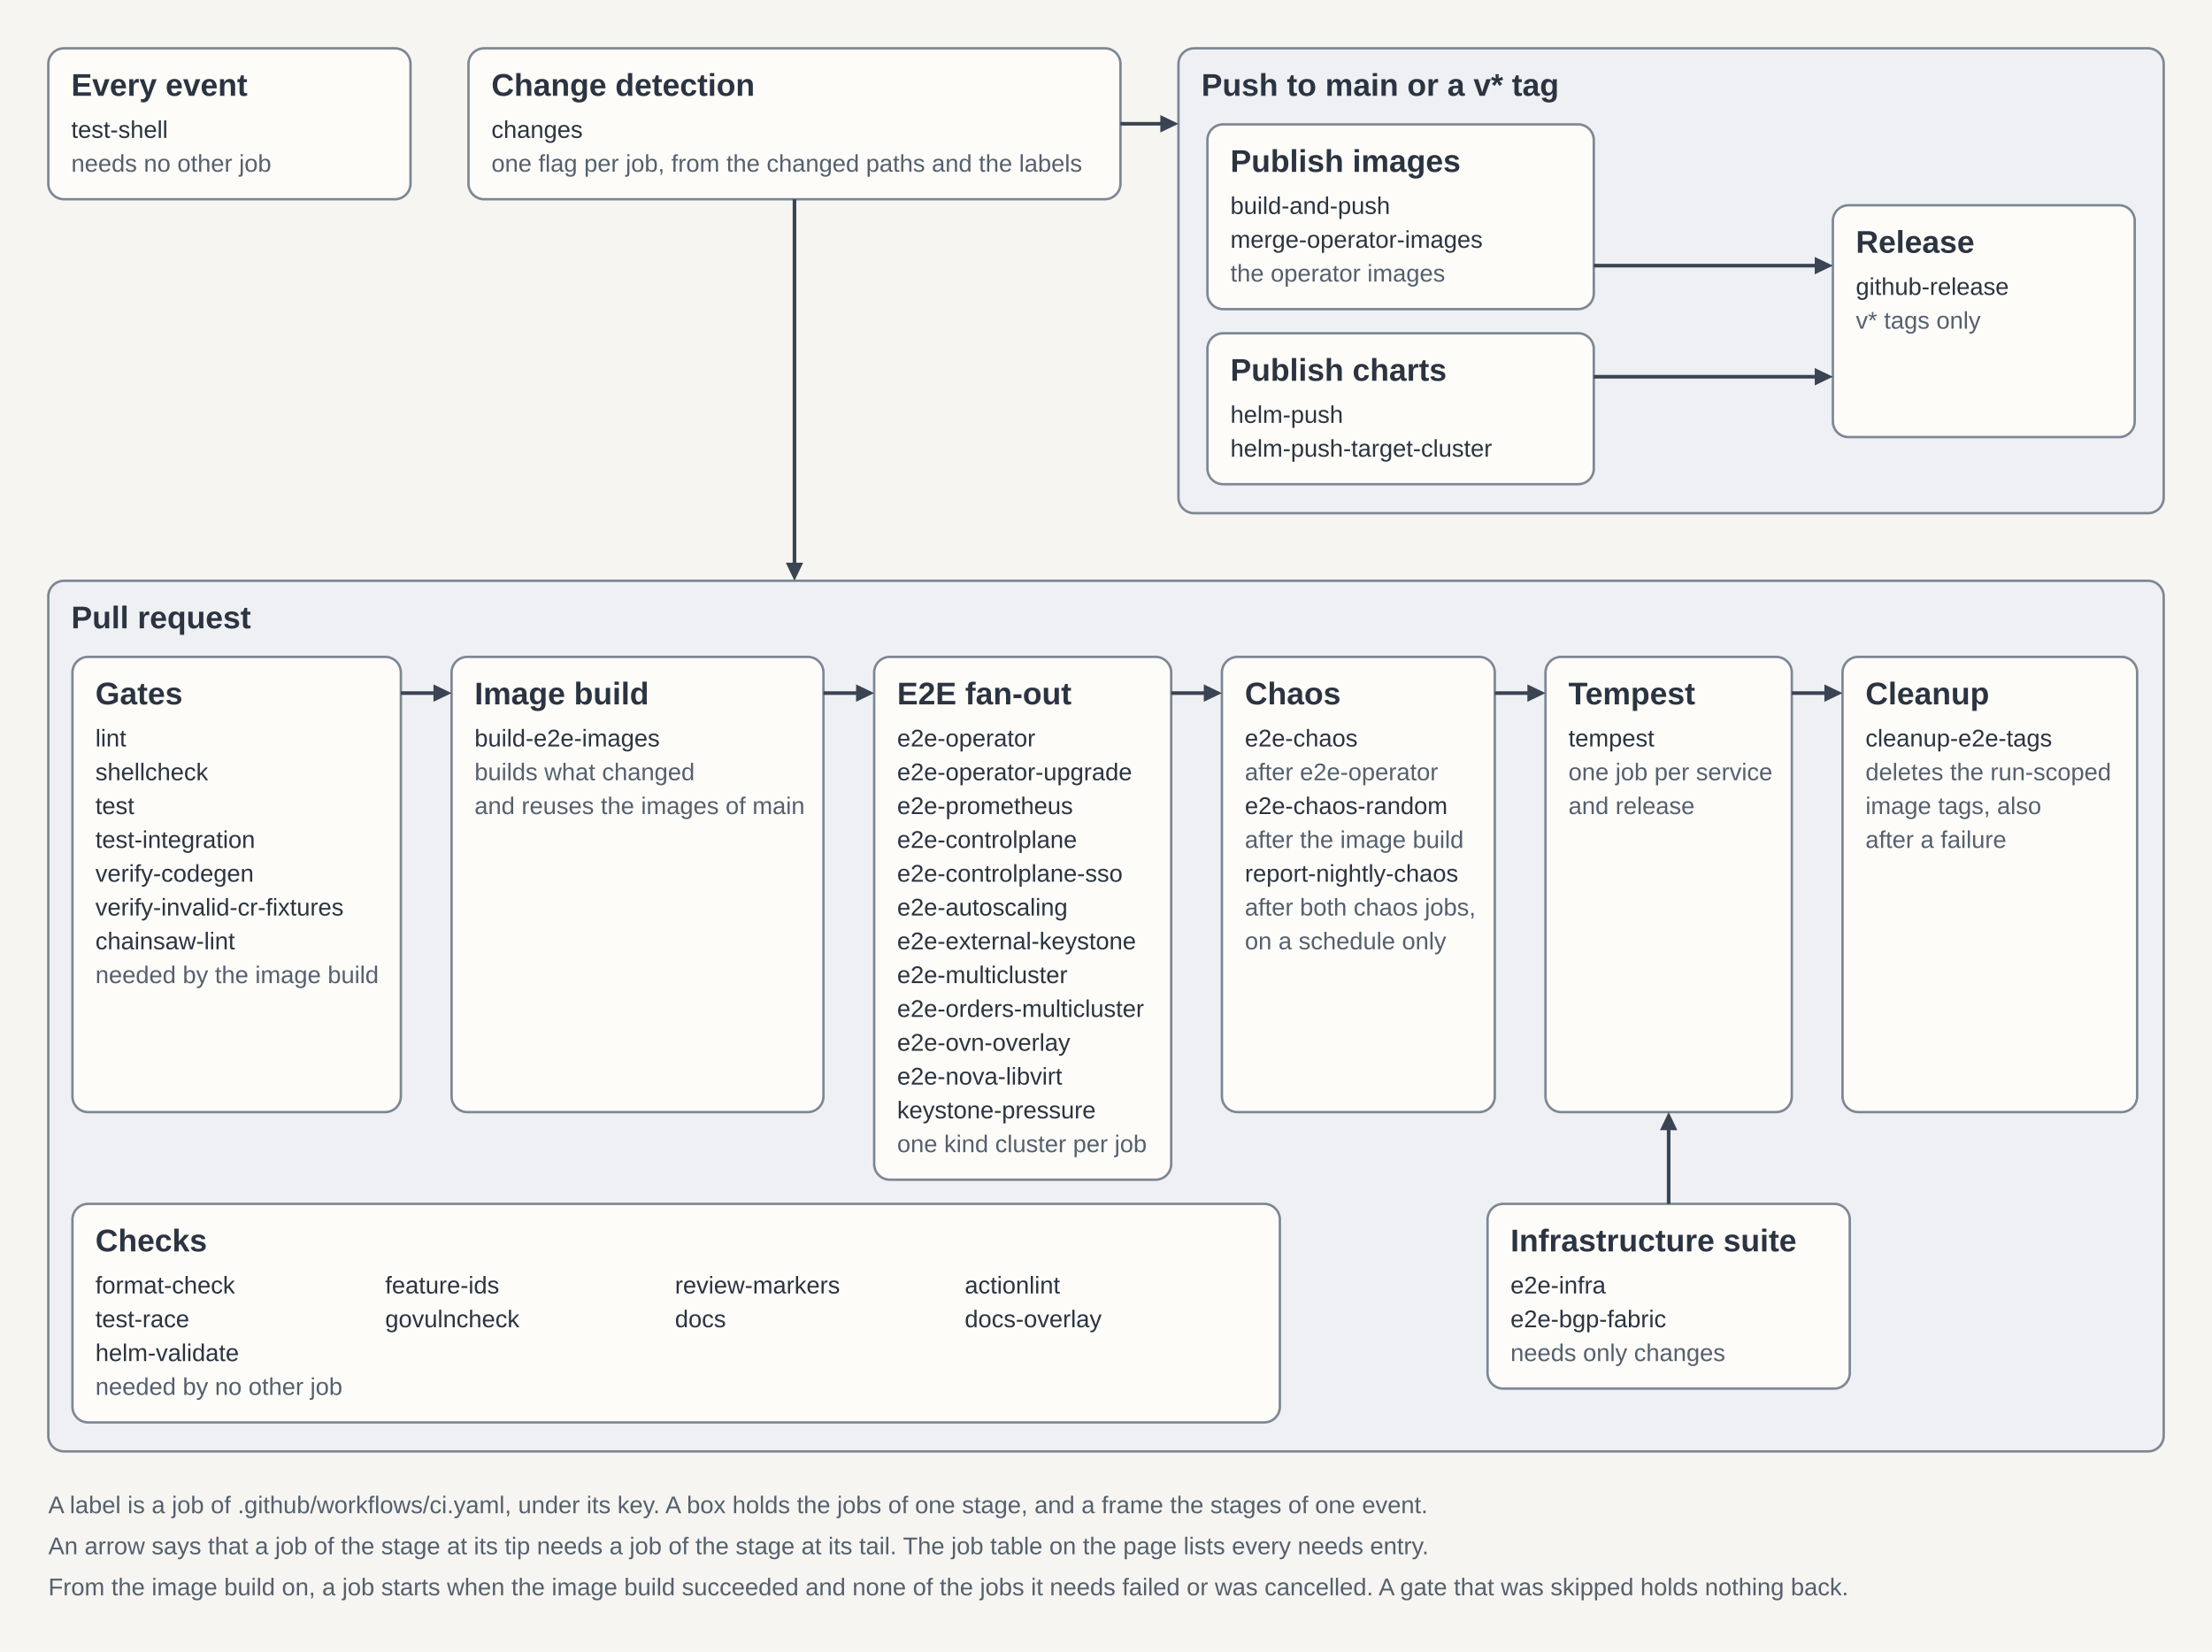
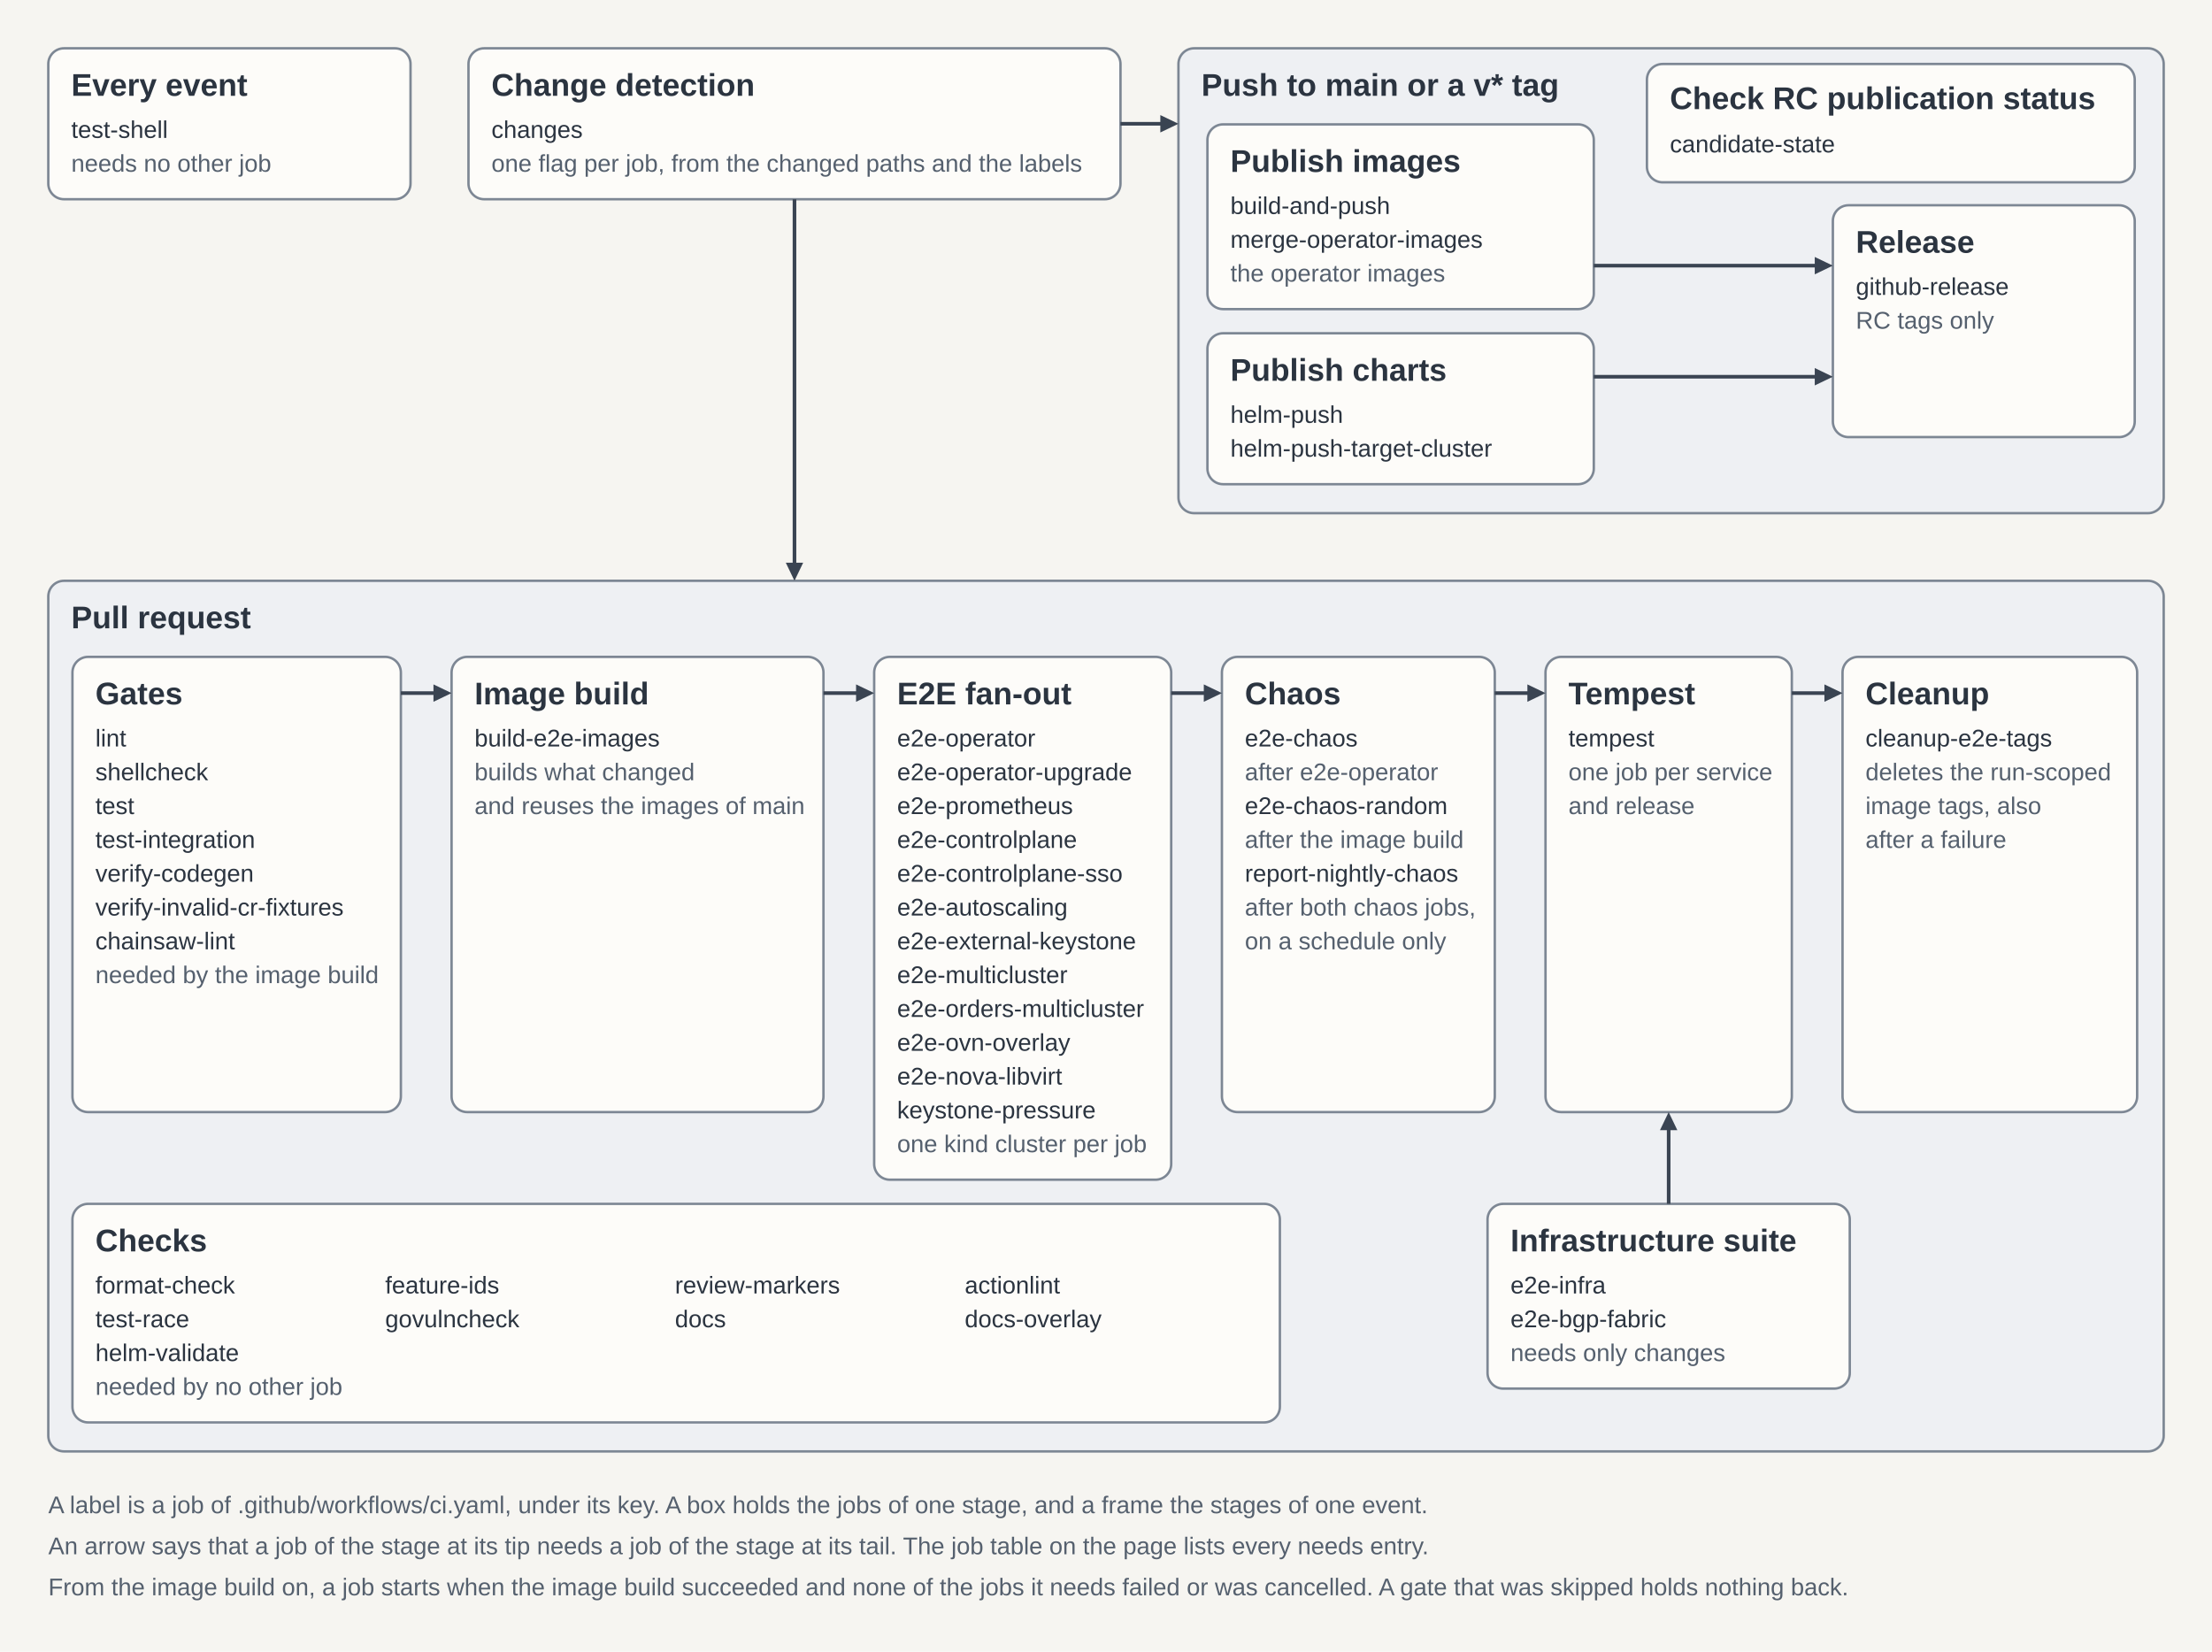
<svg xmlns="http://www.w3.org/2000/svg" width="1832" height="1368" viewBox="0 0 1832 1368" font-family="'IBM Plex Sans', Arial, Helvetica, sans-serif" role="img" aria-label="CI stage overview">
  <rect width="1832" height="1368" fill="#F6F5F1" />
  <rect x="40" y="40" width="300" height="125" rx="13" fill="#FDFCF9" stroke="#7D8794" stroke-width="2" />
  <text x="59" y="79.36" font-size="26" font-weight="700" fill="#2B3440">Every event</text>
  <text x="59" y="114.2" font-size="20" font-weight="400" fill="#2B3440">test-shell</text>
  <text x="59" y="142.2" font-size="20" font-weight="400" fill="#55606E">needs no other job</text>
  <rect x="388" y="40" width="540" height="125" rx="13" fill="#FDFCF9" stroke="#7D8794" stroke-width="2" />
  <text x="407" y="79.36" font-size="26" font-weight="700" fill="#2B3440">Change detection</text>
  <text x="407" y="114.2" font-size="20" font-weight="400" fill="#2B3440">changes</text>
  <text x="407" y="142.2" font-size="20" font-weight="400" fill="#55606E">one flag per job, from the changed paths and the labels</text>
  <rect x="976" y="40" width="816" height="385" rx="13" fill="#EEF0F3" stroke="#7D8794" stroke-width="2" />
  <text x="995" y="79.36" font-size="26" font-weight="700" fill="#2B3440">Push to main or a v* tag</text>
+   <rect x="1364" y="53" width="404" height="98" rx="13" fill="#FDFCF9" stroke="#7D8794" stroke-width="2" />
+   <text x="1383" y="90.36" font-size="26" font-weight="700" fill="#2B3440">Check RC publication status</text>
+   <text x="1383" y="126.2" font-size="20" font-weight="400" fill="#2B3440">candidate-state</text>
  <rect x="1000" y="103" width="320" height="153" rx="13" fill="#FDFCF9" stroke="#7D8794" stroke-width="2" />
  <text x="1019" y="142.36" font-size="26" font-weight="700" fill="#2B3440">Publish images</text>
  <text x="1019" y="177.2" font-size="20" font-weight="400" fill="#2B3440">build-and-push</text>
  <text x="1019" y="205.2" font-size="20" font-weight="400" fill="#2B3440">merge-operator-images</text>
  <text x="1019" y="233.2" font-size="20" font-weight="400" fill="#55606E">the operator images</text>
  <rect x="1000" y="276" width="320" height="125" rx="13" fill="#FDFCF9" stroke="#7D8794" stroke-width="2" />
  <text x="1019" y="315.36" font-size="26" font-weight="700" fill="#2B3440">Publish charts</text>
  <text x="1019" y="350.2" font-size="20" font-weight="400" fill="#2B3440">helm-push</text>
  <text x="1019" y="378.2" font-size="20" font-weight="400" fill="#2B3440">helm-push-target-cluster</text>
  <rect x="1518" y="170" width="250" height="192" rx="13" fill="#FDFCF9" stroke="#7D8794" stroke-width="2" />
  <text x="1537" y="209.36" font-size="26" font-weight="700" fill="#2B3440">Release</text>
  <text x="1537" y="244.2" font-size="20" font-weight="400" fill="#2B3440">github-release</text>
-   <text x="1537" y="272.2" font-size="20" font-weight="400" fill="#55606E">v* tags only</text>
+   <text x="1537" y="272.2" font-size="20" font-weight="400" fill="#55606E">RC tags only</text>
  <rect x="40" y="481" width="1752" height="721" rx="13" fill="#EEF0F3" stroke="#7D8794" stroke-width="2" />
  <text x="59" y="520.36" font-size="26" font-weight="700" fill="#2B3440">Pull request</text>
  <rect x="60" y="544" width="272" height="377" rx="13" fill="#FDFCF9" stroke="#7D8794" stroke-width="2" />
  <text x="79" y="583.36" font-size="26" font-weight="700" fill="#2B3440">Gates</text>
  <text x="79" y="618.2" font-size="20" font-weight="400" fill="#2B3440">lint</text>
  <text x="79" y="646.2" font-size="20" font-weight="400" fill="#2B3440">shellcheck</text>
  <text x="79" y="674.2" font-size="20" font-weight="400" fill="#2B3440">test</text>
  <text x="79" y="702.2" font-size="20" font-weight="400" fill="#2B3440">test-integration</text>
  <text x="79" y="730.2" font-size="20" font-weight="400" fill="#2B3440">verify-codegen</text>
  <text x="79" y="758.2" font-size="20" font-weight="400" fill="#2B3440">verify-invalid-cr-fixtures</text>
  <text x="79" y="786.2" font-size="20" font-weight="400" fill="#2B3440">chainsaw-lint</text>
  <text x="79" y="814.2" font-size="20" font-weight="400" fill="#55606E">needed by the image build</text>
  <rect x="374" y="544" width="308" height="377" rx="13" fill="#FDFCF9" stroke="#7D8794" stroke-width="2" />
  <text x="393" y="583.36" font-size="26" font-weight="700" fill="#2B3440">Image build</text>
  <text x="393" y="618.2" font-size="20" font-weight="400" fill="#2B3440">build-e2e-images</text>
  <text x="393" y="646.2" font-size="20" font-weight="400" fill="#55606E">builds what changed</text>
  <text x="393" y="674.2" font-size="20" font-weight="400" fill="#55606E">and reuses the images of main</text>
  <rect x="724" y="544" width="246" height="433" rx="13" fill="#FDFCF9" stroke="#7D8794" stroke-width="2" />
  <text x="743" y="583.36" font-size="26" font-weight="700" fill="#2B3440">E2E fan-out</text>
  <text x="743" y="618.2" font-size="20" font-weight="400" fill="#2B3440">e2e-operator</text>
  <text x="743" y="646.2" font-size="20" font-weight="400" fill="#2B3440">e2e-operator-upgrade</text>
  <text x="743" y="674.2" font-size="20" font-weight="400" fill="#2B3440">e2e-prometheus</text>
  <text x="743" y="702.2" font-size="20" font-weight="400" fill="#2B3440">e2e-controlplane</text>
  <text x="743" y="730.2" font-size="20" font-weight="400" fill="#2B3440">e2e-controlplane-sso</text>
  <text x="743" y="758.2" font-size="20" font-weight="400" fill="#2B3440">e2e-autoscaling</text>
  <text x="743" y="786.2" font-size="20" font-weight="400" fill="#2B3440">e2e-external-keystone</text>
  <text x="743" y="814.2" font-size="20" font-weight="400" fill="#2B3440">e2e-multicluster</text>
  <text x="743" y="842.2" font-size="20" font-weight="400" fill="#2B3440">e2e-orders-multicluster</text>
  <text x="743" y="870.2" font-size="20" font-weight="400" fill="#2B3440">e2e-ovn-overlay</text>
  <text x="743" y="898.2" font-size="20" font-weight="400" fill="#2B3440">e2e-nova-libvirt</text>
  <text x="743" y="926.2" font-size="20" font-weight="400" fill="#2B3440">keystone-pressure</text>
  <text x="743" y="954.2" font-size="20" font-weight="400" fill="#55606E">one kind cluster per job</text>
  <rect x="1012" y="544" width="226" height="377" rx="13" fill="#FDFCF9" stroke="#7D8794" stroke-width="2" />
  <text x="1031" y="583.36" font-size="26" font-weight="700" fill="#2B3440">Chaos</text>
  <text x="1031" y="618.2" font-size="20" font-weight="400" fill="#2B3440">e2e-chaos</text>
  <text x="1031" y="646.2" font-size="20" font-weight="400" fill="#55606E">after e2e-operator</text>
  <text x="1031" y="674.2" font-size="20" font-weight="400" fill="#2B3440">e2e-chaos-random</text>
  <text x="1031" y="702.2" font-size="20" font-weight="400" fill="#55606E">after the image build</text>
  <text x="1031" y="730.2" font-size="20" font-weight="400" fill="#2B3440">report-nightly-chaos</text>
  <text x="1031" y="758.2" font-size="20" font-weight="400" fill="#55606E">after both chaos jobs,</text>
  <text x="1031" y="786.2" font-size="20" font-weight="400" fill="#55606E">on a schedule only</text>
  <rect x="1280" y="544" width="204" height="377" rx="13" fill="#FDFCF9" stroke="#7D8794" stroke-width="2" />
  <text x="1299" y="583.36" font-size="26" font-weight="700" fill="#2B3440">Tempest</text>
  <text x="1299" y="618.2" font-size="20" font-weight="400" fill="#2B3440">tempest</text>
  <text x="1299" y="646.2" font-size="20" font-weight="400" fill="#55606E">one job per service</text>
  <text x="1299" y="674.2" font-size="20" font-weight="400" fill="#55606E">and release</text>
  <rect x="1526" y="544" width="244" height="377" rx="13" fill="#FDFCF9" stroke="#7D8794" stroke-width="2" />
  <text x="1545" y="583.36" font-size="26" font-weight="700" fill="#2B3440">Cleanup</text>
  <text x="1545" y="618.2" font-size="20" font-weight="400" fill="#2B3440">cleanup-e2e-tags</text>
  <text x="1545" y="646.2" font-size="20" font-weight="400" fill="#55606E">deletes the run-scoped</text>
  <text x="1545" y="674.2" font-size="20" font-weight="400" fill="#55606E">image tags, also</text>
  <text x="1545" y="702.2" font-size="20" font-weight="400" fill="#55606E">after a failure</text>
  <rect x="60" y="997" width="1000" height="181" rx="13" fill="#FDFCF9" stroke="#7D8794" stroke-width="2" />
  <text x="79" y="1036.36" font-size="26" font-weight="700" fill="#2B3440">Checks</text>
  <text x="79" y="1071.2" font-size="20" font-weight="400" fill="#2B3440">format-check</text>
  <text x="319" y="1071.2" font-size="20" font-weight="400" fill="#2B3440">feature-ids</text>
  <text x="559" y="1071.2" font-size="20" font-weight="400" fill="#2B3440">review-markers</text>
  <text x="799" y="1071.2" font-size="20" font-weight="400" fill="#2B3440">actionlint</text>
  <text x="79" y="1099.2" font-size="20" font-weight="400" fill="#2B3440">test-race</text>
  <text x="319" y="1099.2" font-size="20" font-weight="400" fill="#2B3440">govulncheck</text>
  <text x="559" y="1099.2" font-size="20" font-weight="400" fill="#2B3440">docs</text>
  <text x="799" y="1099.2" font-size="20" font-weight="400" fill="#2B3440">docs-overlay</text>
  <text x="79" y="1127.2" font-size="20" font-weight="400" fill="#2B3440">helm-validate</text>
  <text x="79" y="1155.2" font-size="20" font-weight="400" fill="#55606E">needed by no other job</text>
  <rect x="1232" y="997" width="300" height="153" rx="13" fill="#FDFCF9" stroke="#7D8794" stroke-width="2" />
  <text x="1251" y="1036.36" font-size="26" font-weight="700" fill="#2B3440">Infrastructure suite</text>
  <text x="1251" y="1071.2" font-size="20" font-weight="400" fill="#2B3440">e2e-infra</text>
  <text x="1251" y="1099.2" font-size="20" font-weight="400" fill="#2B3440">e2e-bgp-fabric</text>
  <text x="1251" y="1127.2" font-size="20" font-weight="400" fill="#55606E">needs only changes</text>
  <polyline points="658,165 658,470.5" fill="none" stroke="#3A4452" stroke-width="3" />
  <polygon points="658,481 650.8,466 665.2,466" fill="#3A4452" />
  <polyline points="928,102.5 965.5,102.5" fill="none" stroke="#3A4452" stroke-width="3" />
  <polygon points="976,102.5 961,109.7 961,95.3" fill="#3A4452" />
  <polyline points="332,574 363.5,574" fill="none" stroke="#3A4452" stroke-width="3" />
  <polygon points="374,574 359,581.2 359,566.8" fill="#3A4452" />
  <polyline points="682,574 713.5,574" fill="none" stroke="#3A4452" stroke-width="3" />
  <polygon points="724,574 709,581.2 709,566.8" fill="#3A4452" />
  <polyline points="970,574 1001.5,574" fill="none" stroke="#3A4452" stroke-width="3" />
  <polygon points="1012,574 997,581.2 997,566.8" fill="#3A4452" />
  <polyline points="1238,574 1269.5,574" fill="none" stroke="#3A4452" stroke-width="3" />
  <polygon points="1280,574 1265,581.2 1265,566.8" fill="#3A4452" />
  <polyline points="1484,574 1515.5,574" fill="none" stroke="#3A4452" stroke-width="3" />
  <polygon points="1526,574 1511,581.2 1511,566.8" fill="#3A4452" />
  <polyline points="1382,997 1382,931.5" fill="none" stroke="#3A4452" stroke-width="3" />
  <polygon points="1382,921 1389.2,936 1374.8,936" fill="#3A4452" />
  <polyline points="1320,220 1507.5,220" fill="none" stroke="#3A4452" stroke-width="3" />
  <polygon points="1518,220 1503,227.2 1503,212.8" fill="#3A4452" />
  <polyline points="1320,312 1507.5,312" fill="none" stroke="#3A4452" stroke-width="3" />
  <polygon points="1518,312 1503,319.2 1503,304.8" fill="#3A4452" />
  <text x="40" y="1253.2" font-size="20" font-weight="400" fill="#55606E">A label is a job of .github/workflows/ci.yaml, under its key. A box holds the jobs of one stage, and a frame the stages of one event.</text>
  <text x="40" y="1287.2" font-size="20" font-weight="400" fill="#55606E">An arrow says that a job of the stage at its tip needs a job of the stage at its tail. The job table on the page lists every needs entry.</text>
  <text x="40" y="1321.2" font-size="20" font-weight="400" fill="#55606E">From the image build on, a job starts when the image build succeeded and none of the jobs it needs failed or was cancelled. A gate that was skipped holds nothing back.</text>
</svg>
